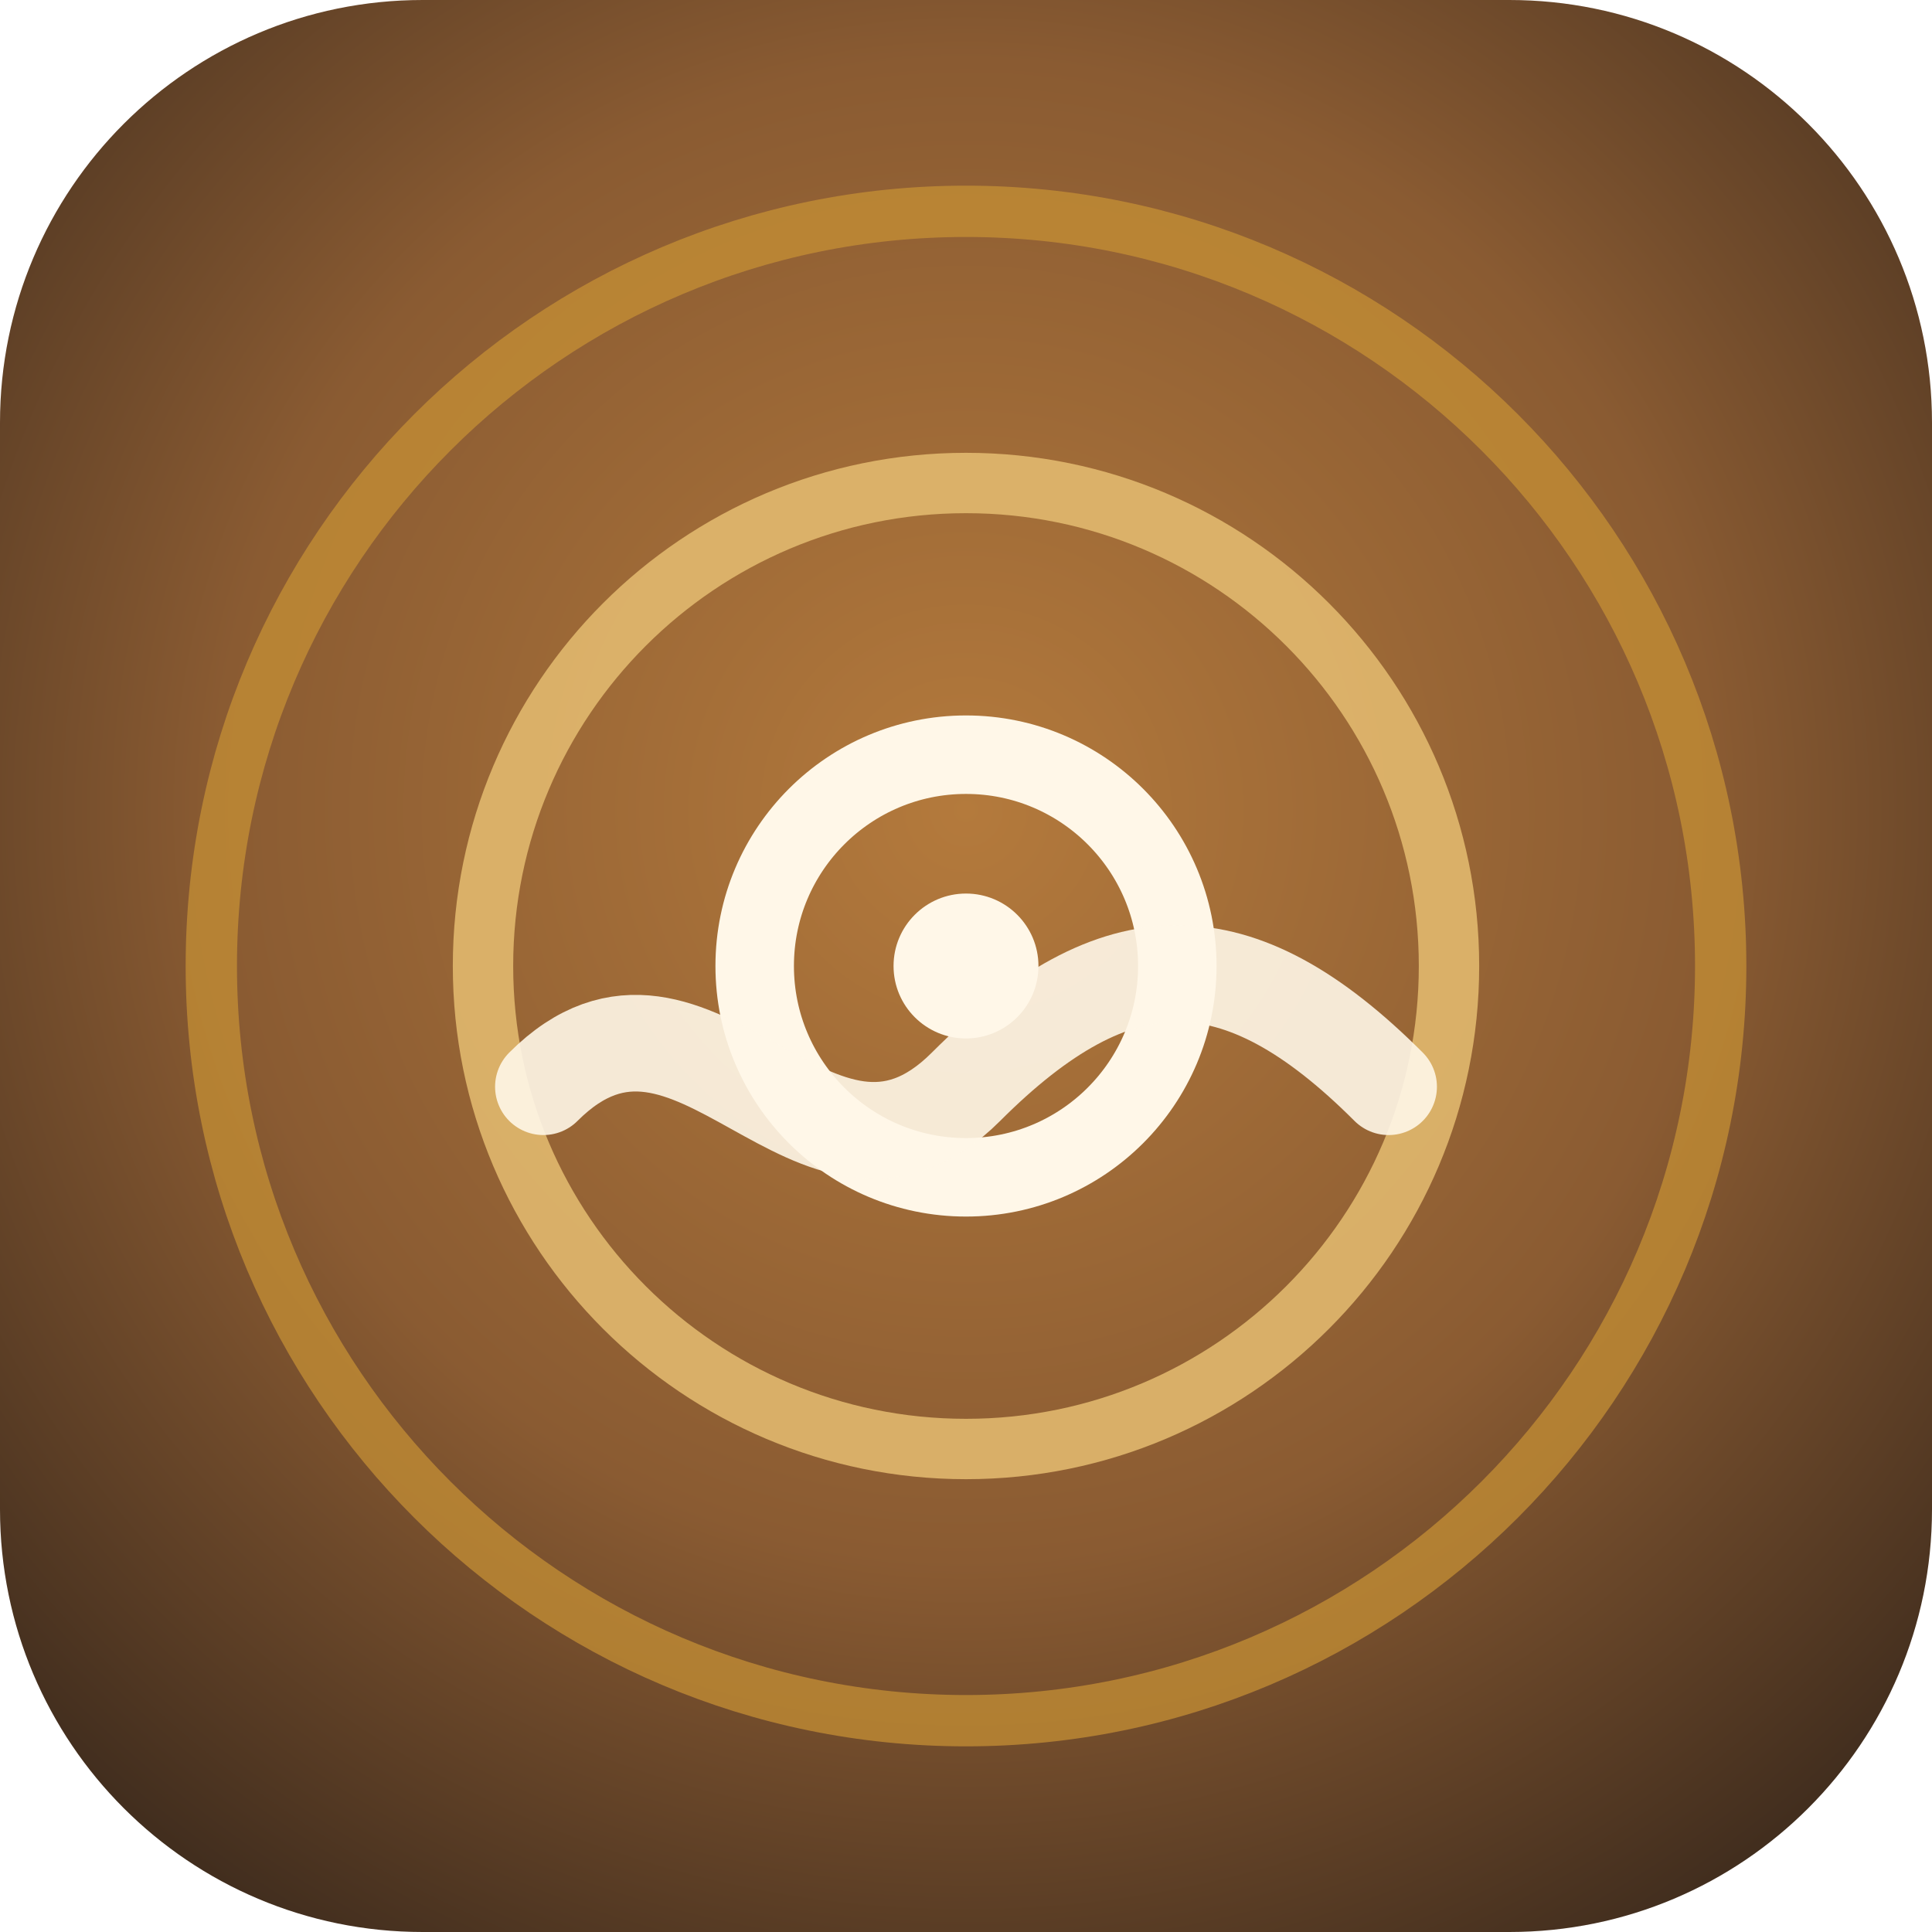
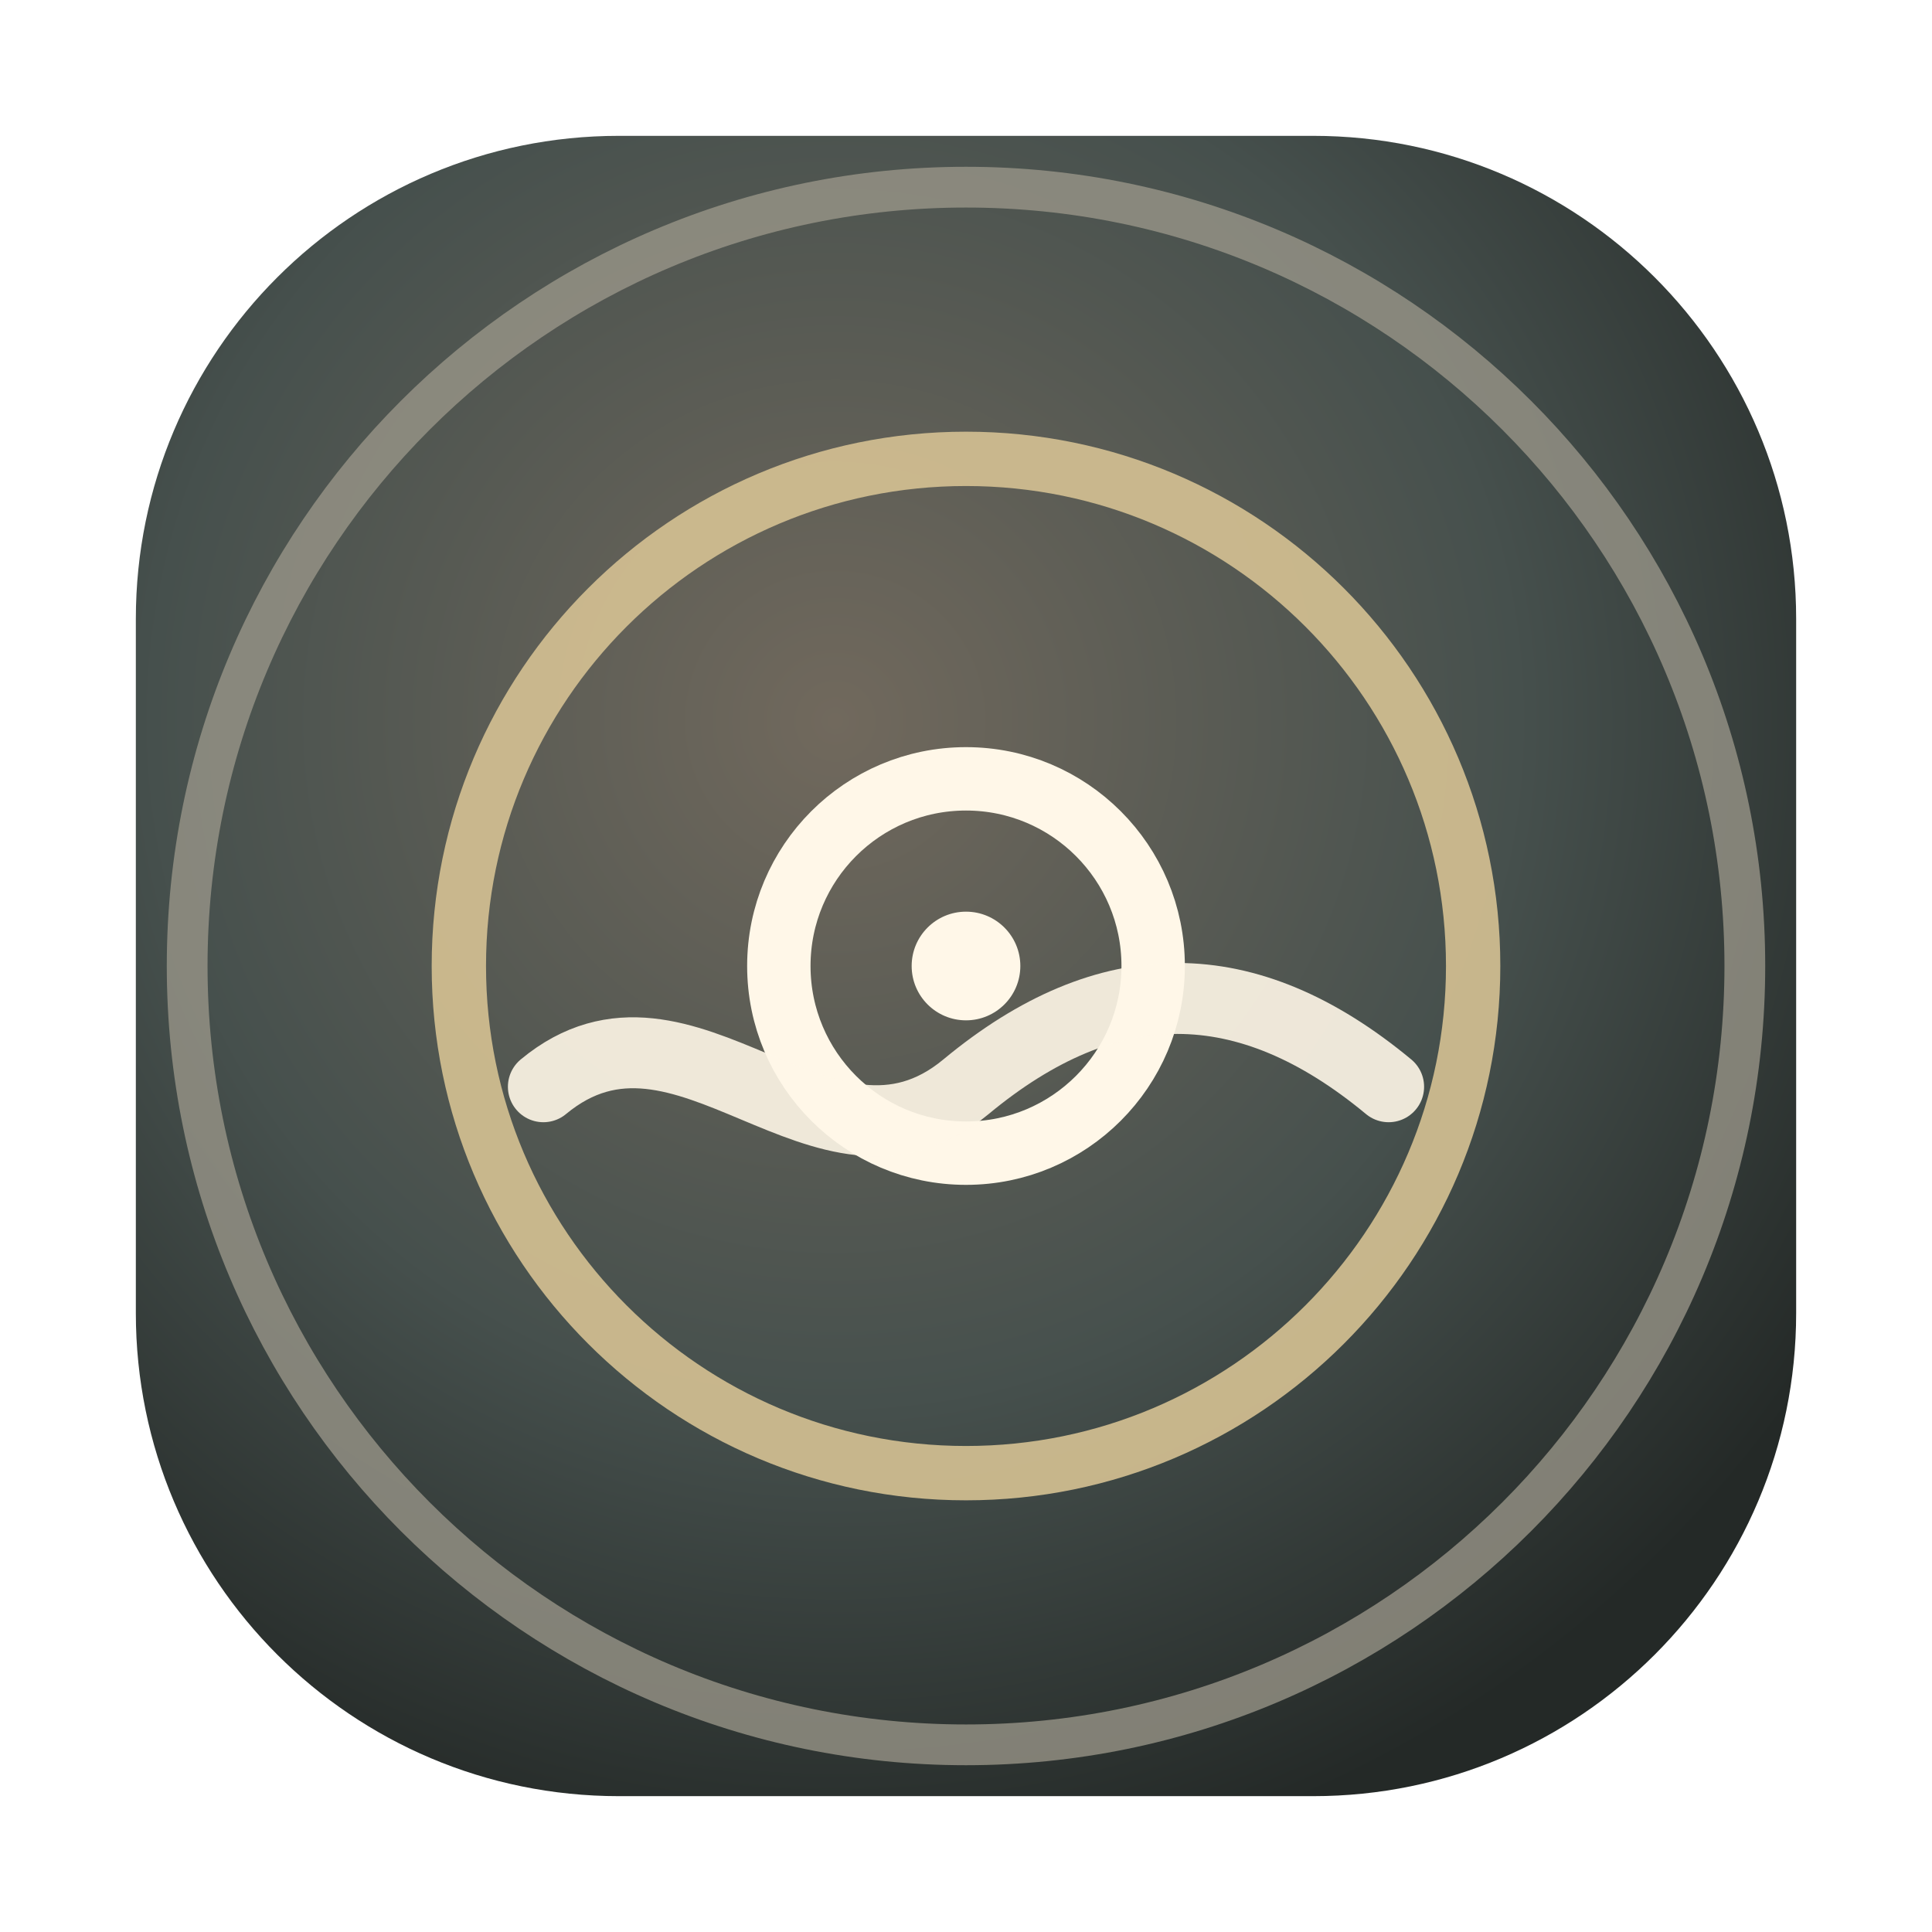
<svg xmlns="http://www.w3.org/2000/svg" viewBox="0 0 64 64">
  <defs>
-     <radialGradient id="wood" cx="50%" cy="42%" r="70%">
-       <stop offset="0" stop-color="#b47a3c" />
-       <stop offset=".55" stop-color="#8a5b32" />
-       <stop offset="1" stop-color="#3a291c" />
+     <radialGradient id="mark" cx="42%" cy="35%" r="72%">
+       <stop offset="0" stop-color="#71695d" />
+       <stop offset=".58" stop-color="#46504d" />
+       <stop offset="1" stop-color="#242927" />
    </radialGradient>
  </defs>
-   <rect width="64" height="64" rx="14" fill="url(#wood)" />
-   <circle cx="32" cy="32" r="7" fill="none" stroke="#fff7e8" stroke-width="2.6" />
-   <circle cx="32" cy="32" r="16" fill="none" stroke="#e4bc70" stroke-width="2" opacity=".86" />
-   <circle cx="32" cy="32" r="25" fill="none" stroke="#c89135" stroke-width="1.7" opacity=".72" />
-   <path d="M18 36c5-5 9 5 14 0s9-5 14 0" fill="none" stroke="#fff7e8" stroke-width="3.2" stroke-linecap="round" opacity=".9" />
-   <circle cx="32" cy="32" r="2.4" fill="#fff7e8" />
+   <rect x="4.5" y="4.5" width="55" height="55" rx="16" fill="url(#mark)" />
+   <circle cx="32" cy="32" r="6.2" fill="none" stroke="#fff7e8" stroke-width="2.1" />
+   <circle cx="32" cy="32" r="16.8" fill="none" stroke="#d2bf91" stroke-width="1.8" opacity=".92" />
+   <circle cx="32" cy="32" r="25.8" fill="none" stroke="#9d998b" stroke-width="1.35" opacity=".76" />
+   <path d="M18 36c4.7-3.9 9.3 3.9 14 0s9.3-3.9 14 0" fill="none" stroke="#fff7e8" stroke-width="2.35" stroke-linecap="round" opacity=".9" />
+   <circle cx="32" cy="32" r="1.8" fill="#fff7e8" />
</svg>
